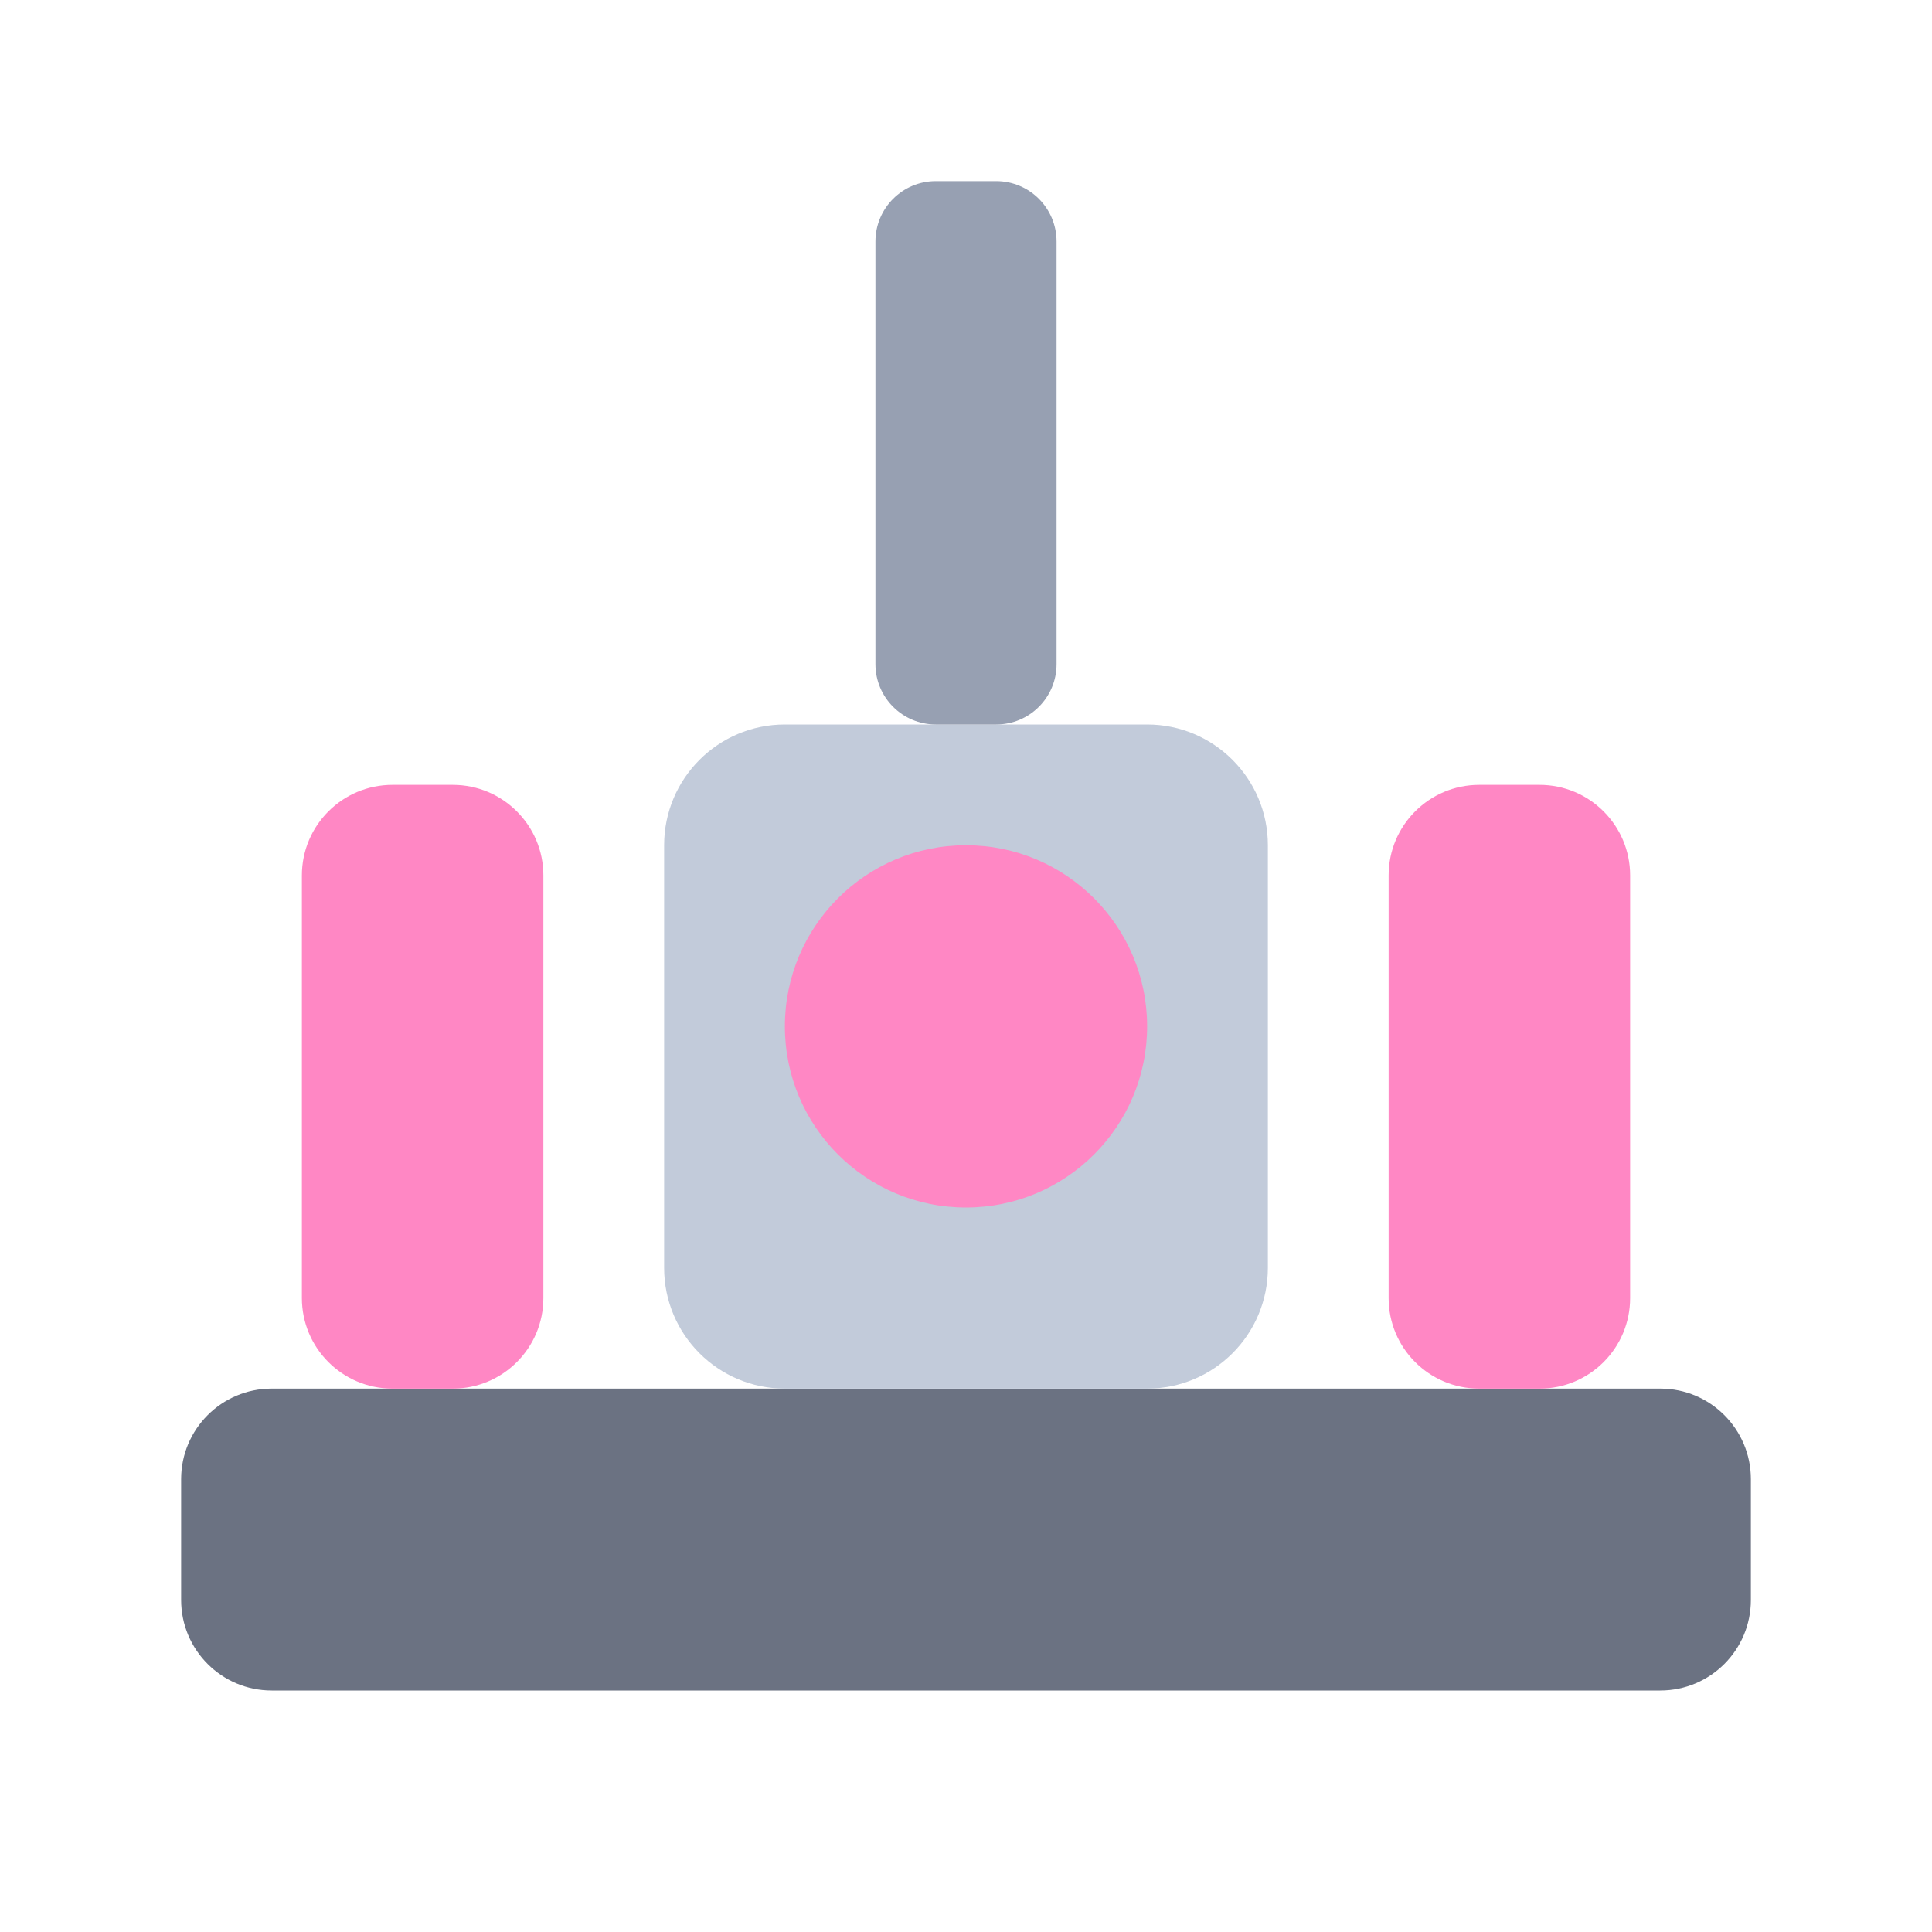
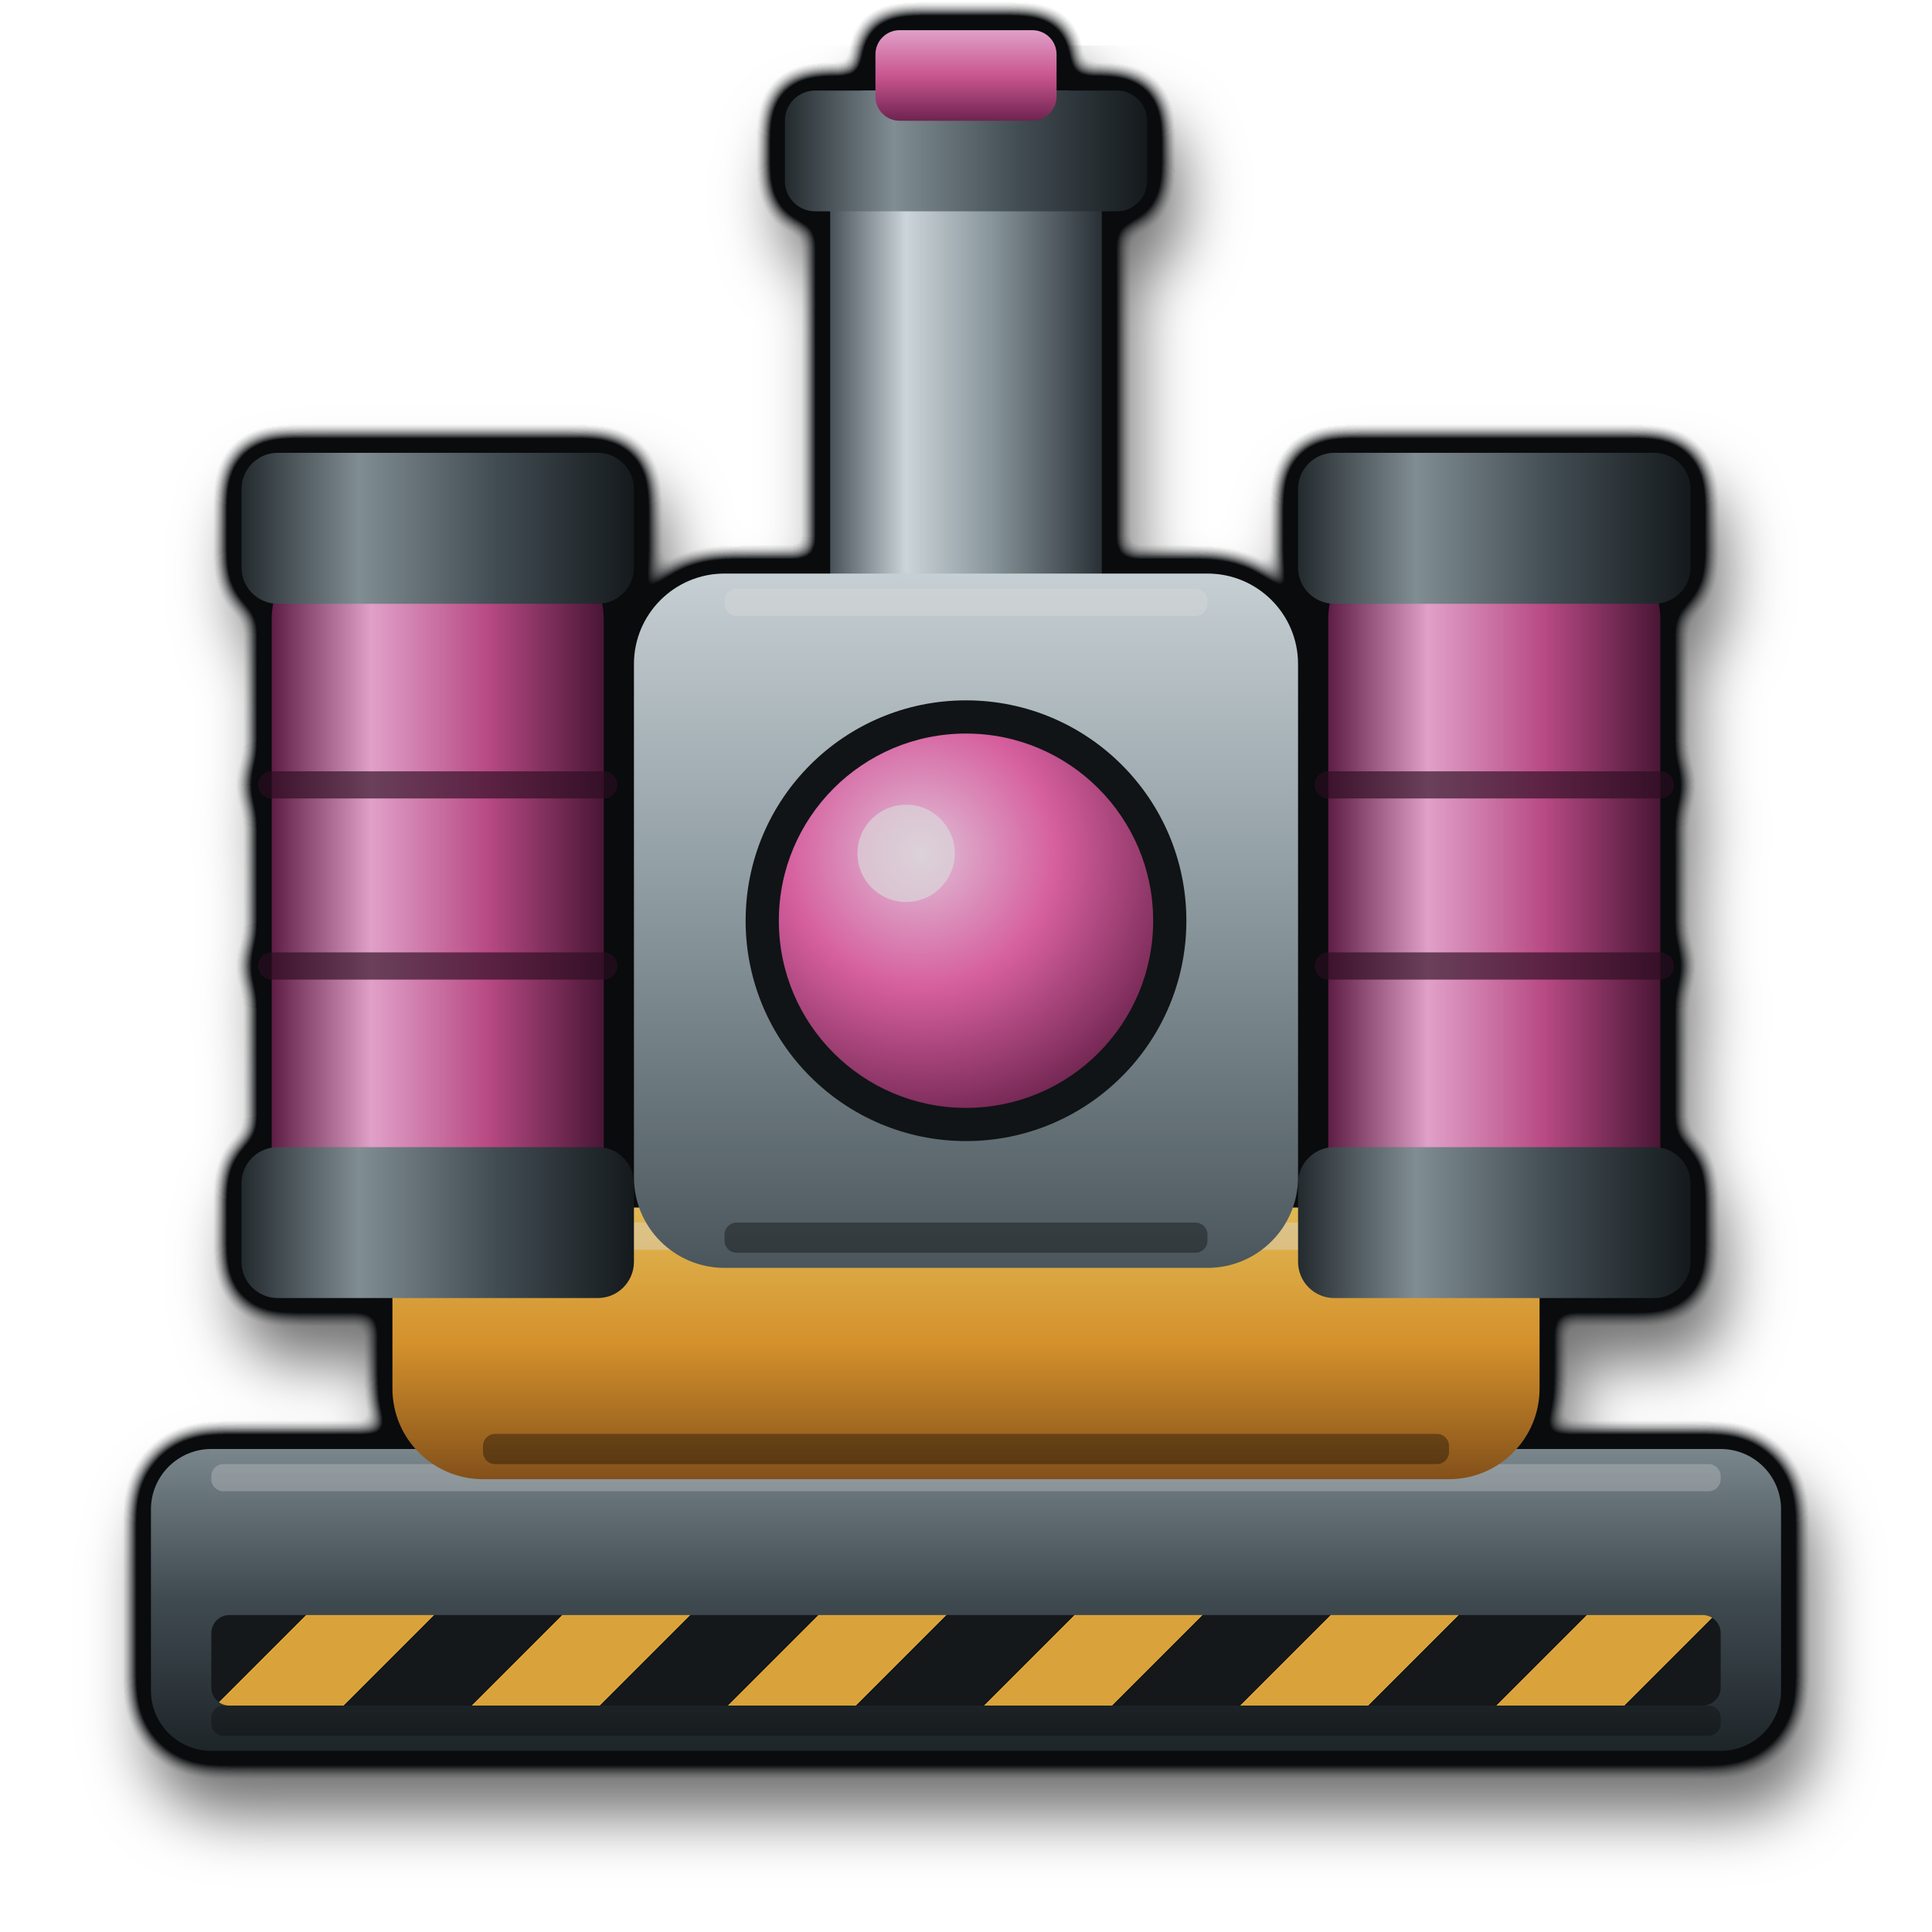
<svg xmlns="http://www.w3.org/2000/svg" viewBox="0 0 64 64">
-   <rect x="6" y="46" width="52" height="10" rx="3" fill="#6b7282" />
-   <rect x="10" y="26" width="8" height="20" rx="3" fill="#ff87c4" />
-   <rect x="46" y="26" width="8" height="20" rx="3" fill="#ff87c4" />
-   <rect x="22" y="24" width="20" height="22" rx="4" fill="#c2cbda" />
-   <circle cx="32" cy="34" r="6" fill="#ff87c4" />
-   <rect x="29" y="6" width="6" height="18" rx="2" fill="#97a0b2" />
+   <defs>
+     <filter id="contour" filterUnits="userSpaceOnUse" x="-4" y="-4" width="72" height="72" color-interpolation-filters="sRGB">
+       <feGaussianBlur in="SourceAlpha" stdDeviation="0.5" />
+       <feComponentTransfer result="edge">
+         <feFuncA type="linear" slope="7" intercept="-0.15" />
+       </feComponentTransfer>
+       <feGaussianBlur in="edge" stdDeviation="1" />
+       <feOffset dx="0.5" dy="1.5" />
+       <feComponentTransfer result="shadow">
+         <feFuncA type="linear" slope="0.55" />
+       </feComponentTransfer>
+       <feFlood flood-color="#090b0d" />
+       <feComposite in2="edge" operator="in" result="line" />
+       <feMerge>
+         <feMergeNode in="shadow" />
+         <feMergeNode in="line" />
+         <feMergeNode in="SourceGraphic" />
+       </feMerge>
+     </filter>
+     <pattern id="hazard" patternUnits="userSpaceOnUse" width="6" height="6" patternTransform="rotate(45)">
+       <rect width="6" height="6" fill="#d9a23a" />
+       <rect width="3" height="6" fill="#15181b" />
+     </pattern>
+     <linearGradient id="steel" x1="0" y1="0" x2="0" y2="1">
+       <stop offset="0" stop-color="#c6cfd3" />
+       <stop offset="0.45" stop-color="#8f9ca2" />
+       <stop offset="1" stop-color="#4a565c" />
+     </linearGradient>
+     <linearGradient id="steelCyl" x1="0" y1="0" x2="1" y2="0">
+       <stop offset="0" stop-color="#465057" />
+       <stop offset="0.28" stop-color="#ccd5d9" />
+       <stop offset="0.6" stop-color="#87949a" />
+       <stop offset="1" stop-color="#283035" />
+     </linearGradient>
+     <linearGradient id="gun" x1="0" y1="0" x2="0" y2="1">
+       <stop offset="0" stop-color="#79868c" />
+       <stop offset="0.5" stop-color="#3f4a50" />
+       <stop offset="1" stop-color="#1e2529" />
+     </linearGradient>
+     <linearGradient id="gunCyl" x1="0" y1="0" x2="1" y2="0">
+       <stop offset="0" stop-color="#232a2e" />
+       <stop offset="0.3" stop-color="#808d93" />
+       <stop offset="0.65" stop-color="#414c52" />
+       <stop offset="1" stop-color="#14191c" />
+     </linearGradient>
+     <linearGradient id="amber" x1="0" y1="0" x2="0" y2="1">
+       <stop offset="0" stop-color="#e0b955" />
+       <stop offset="0.5" stop-color="#d4912c" />
+       <stop offset="1" stop-color="#83501a" />
+     </linearGradient>
+     <linearGradient id="laser" x1="0" y1="0" x2="0" y2="1">
+       <stop offset="0" stop-color="#e0a0c8" />
+       <stop offset="0.5" stop-color="#c9568f" />
+       <stop offset="1" stop-color="#6e2350" />
+     </linearGradient>
+     <linearGradient id="laserCyl" x1="0" y1="0" x2="1" y2="0">
+       <stop offset="0" stop-color="#5e1e45" />
+       <stop offset="0.3" stop-color="#e0a0c8" />
+       <stop offset="0.65" stop-color="#b84a84" />
+       <stop offset="1" stop-color="#4a1636" />
+     </linearGradient>
+     <radialGradient id="laserLens" cx="0.38" cy="0.32" r="0.8">
+       <stop offset="0" stop-color="#e0c0d8" />
+       <stop offset="0.45" stop-color="#d65f9e" />
+       <stop offset="1" stop-color="#5e1b43" />
+     </radialGradient>
+   </defs>
+   <g filter="url(#contour)">
+     <rect x="5" y="48" width="54" height="10" rx="2" fill="url(#gun)" />
+     <rect x="7" y="48.5" width="50" height="0.9" rx="0.4" fill="#dadada" opacity="0.3" />
+     <rect x="7" y="56.5" width="50" height="1" rx="0.4" fill="#000000" opacity="0.3" />
+     <rect x="7" y="53.5" width="50" height="3" rx="0.6" fill="url(#hazard)" />
+     <rect x="13" y="40" width="38" height="9" rx="3" fill="url(#amber)" />
+     <rect x="16" y="40.5" width="32" height="0.9" rx="0.4" fill="#dadada" opacity="0.4" />
+     <rect x="16" y="47.5" width="32" height="1" rx="0.4" fill="#000000" opacity="0.35" />
+     <rect x="9" y="18" width="11" height="24" rx="2.5" fill="url(#laserCyl)" />
+     <rect x="44" y="18" width="11" height="24" rx="2.5" fill="url(#laserCyl)" />
+     <rect x="8" y="15" width="13" height="5" rx="1.2" fill="url(#gunCyl)" />
+     <rect x="43" y="15" width="13" height="5" rx="1.2" fill="url(#gunCyl)" />
+     <rect x="8" y="38" width="13" height="5" rx="1.2" fill="url(#gunCyl)" />
+     <rect x="43" y="38" width="13" height="5" rx="1.2" fill="url(#gunCyl)" />
+     <path d="M9 26 L20 26 M9 32 L20 32 M44 26 L55 26 M44 32 L55 32" fill="none" stroke="#2b0d20" stroke-width="0.9" stroke-linecap="round" stroke-linejoin="round" opacity="0.65" />
+     <rect x="27.5" y="3" width="9" height="20" rx="1.2" fill="url(#steelCyl)" />
+     <rect x="26" y="3" width="12" height="4" rx="1" fill="url(#gunCyl)" />
+     <rect x="29" y="1" width="6" height="3" rx="0.8" fill="url(#laser)" />
+     <rect x="21" y="19" width="22" height="23" rx="3" fill="url(#steel)" />
+     <rect x="24" y="19.5" width="16" height="0.9" rx="0.4" fill="#dadada" opacity="0.4" />
+     <rect x="24" y="40.5" width="16" height="1" rx="0.4" fill="#000000" opacity="0.35" />
+     <circle cx="32" cy="30.5" r="7.3" fill="#101417" />
+     <circle cx="32" cy="30.5" r="6.2" fill="url(#laserLens)" />
+     <circle cx="30.016" cy="28.268" r="1.612" fill="#dadada" opacity="0.65" />
+   </g>
</svg>
